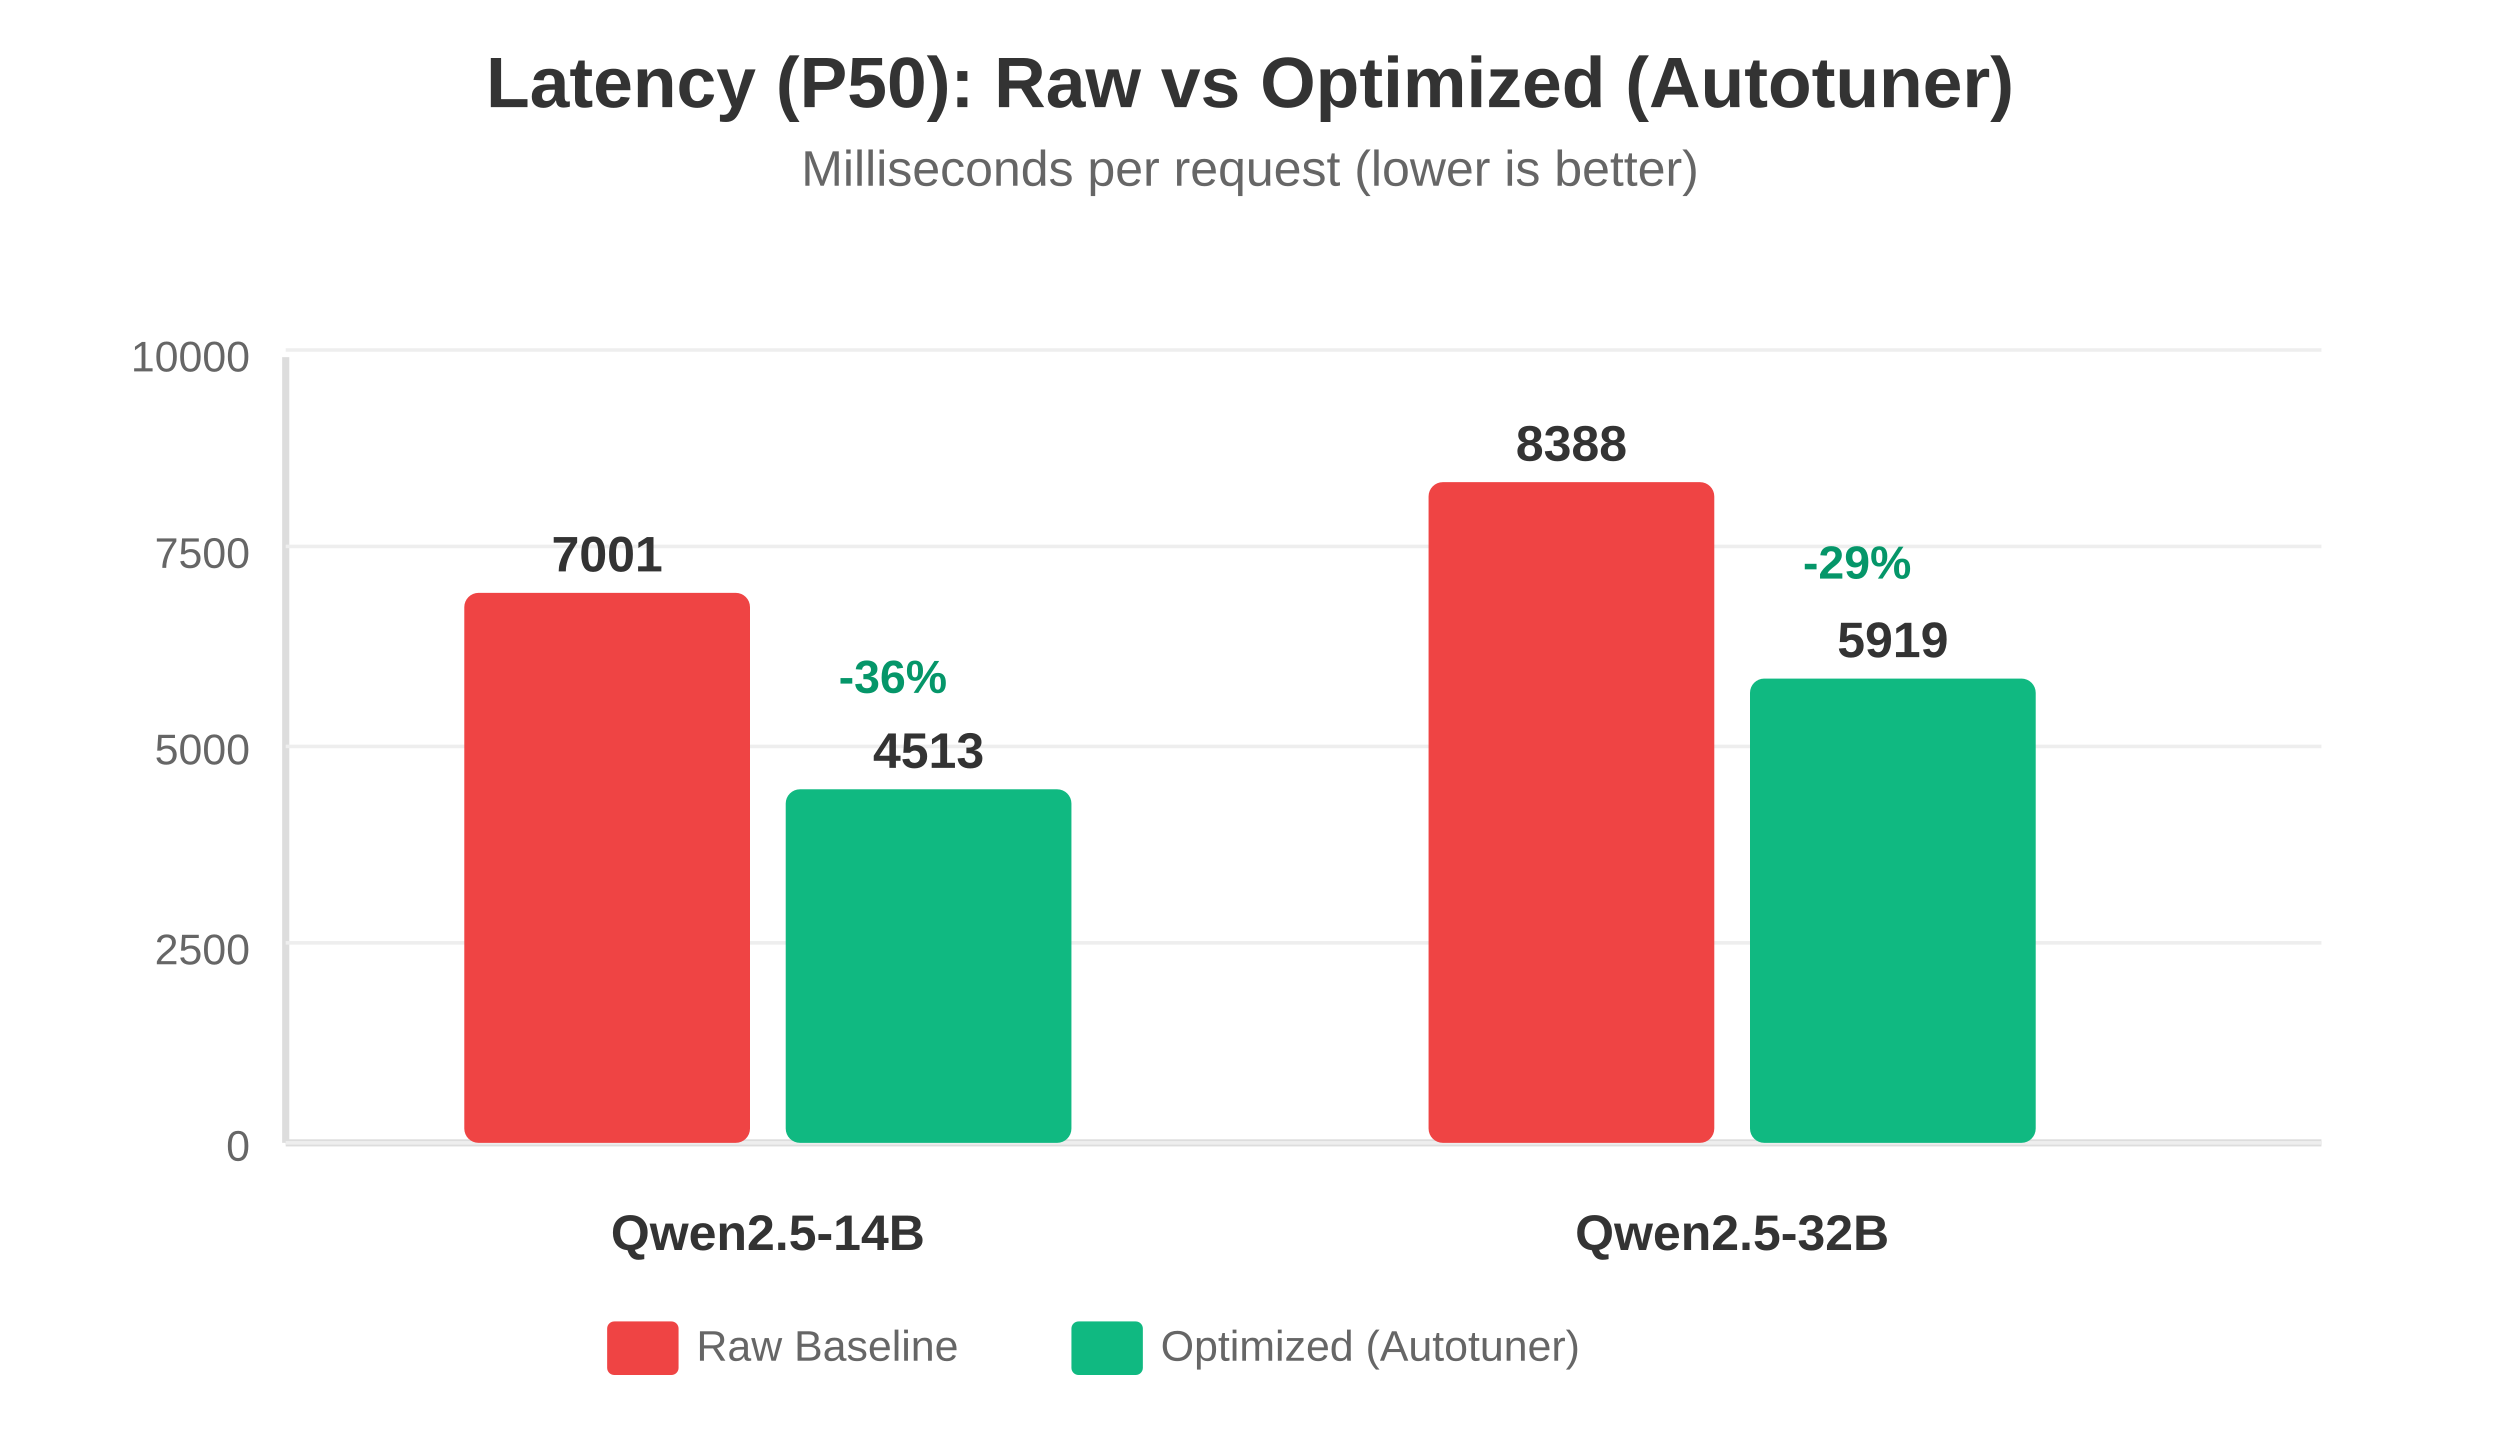
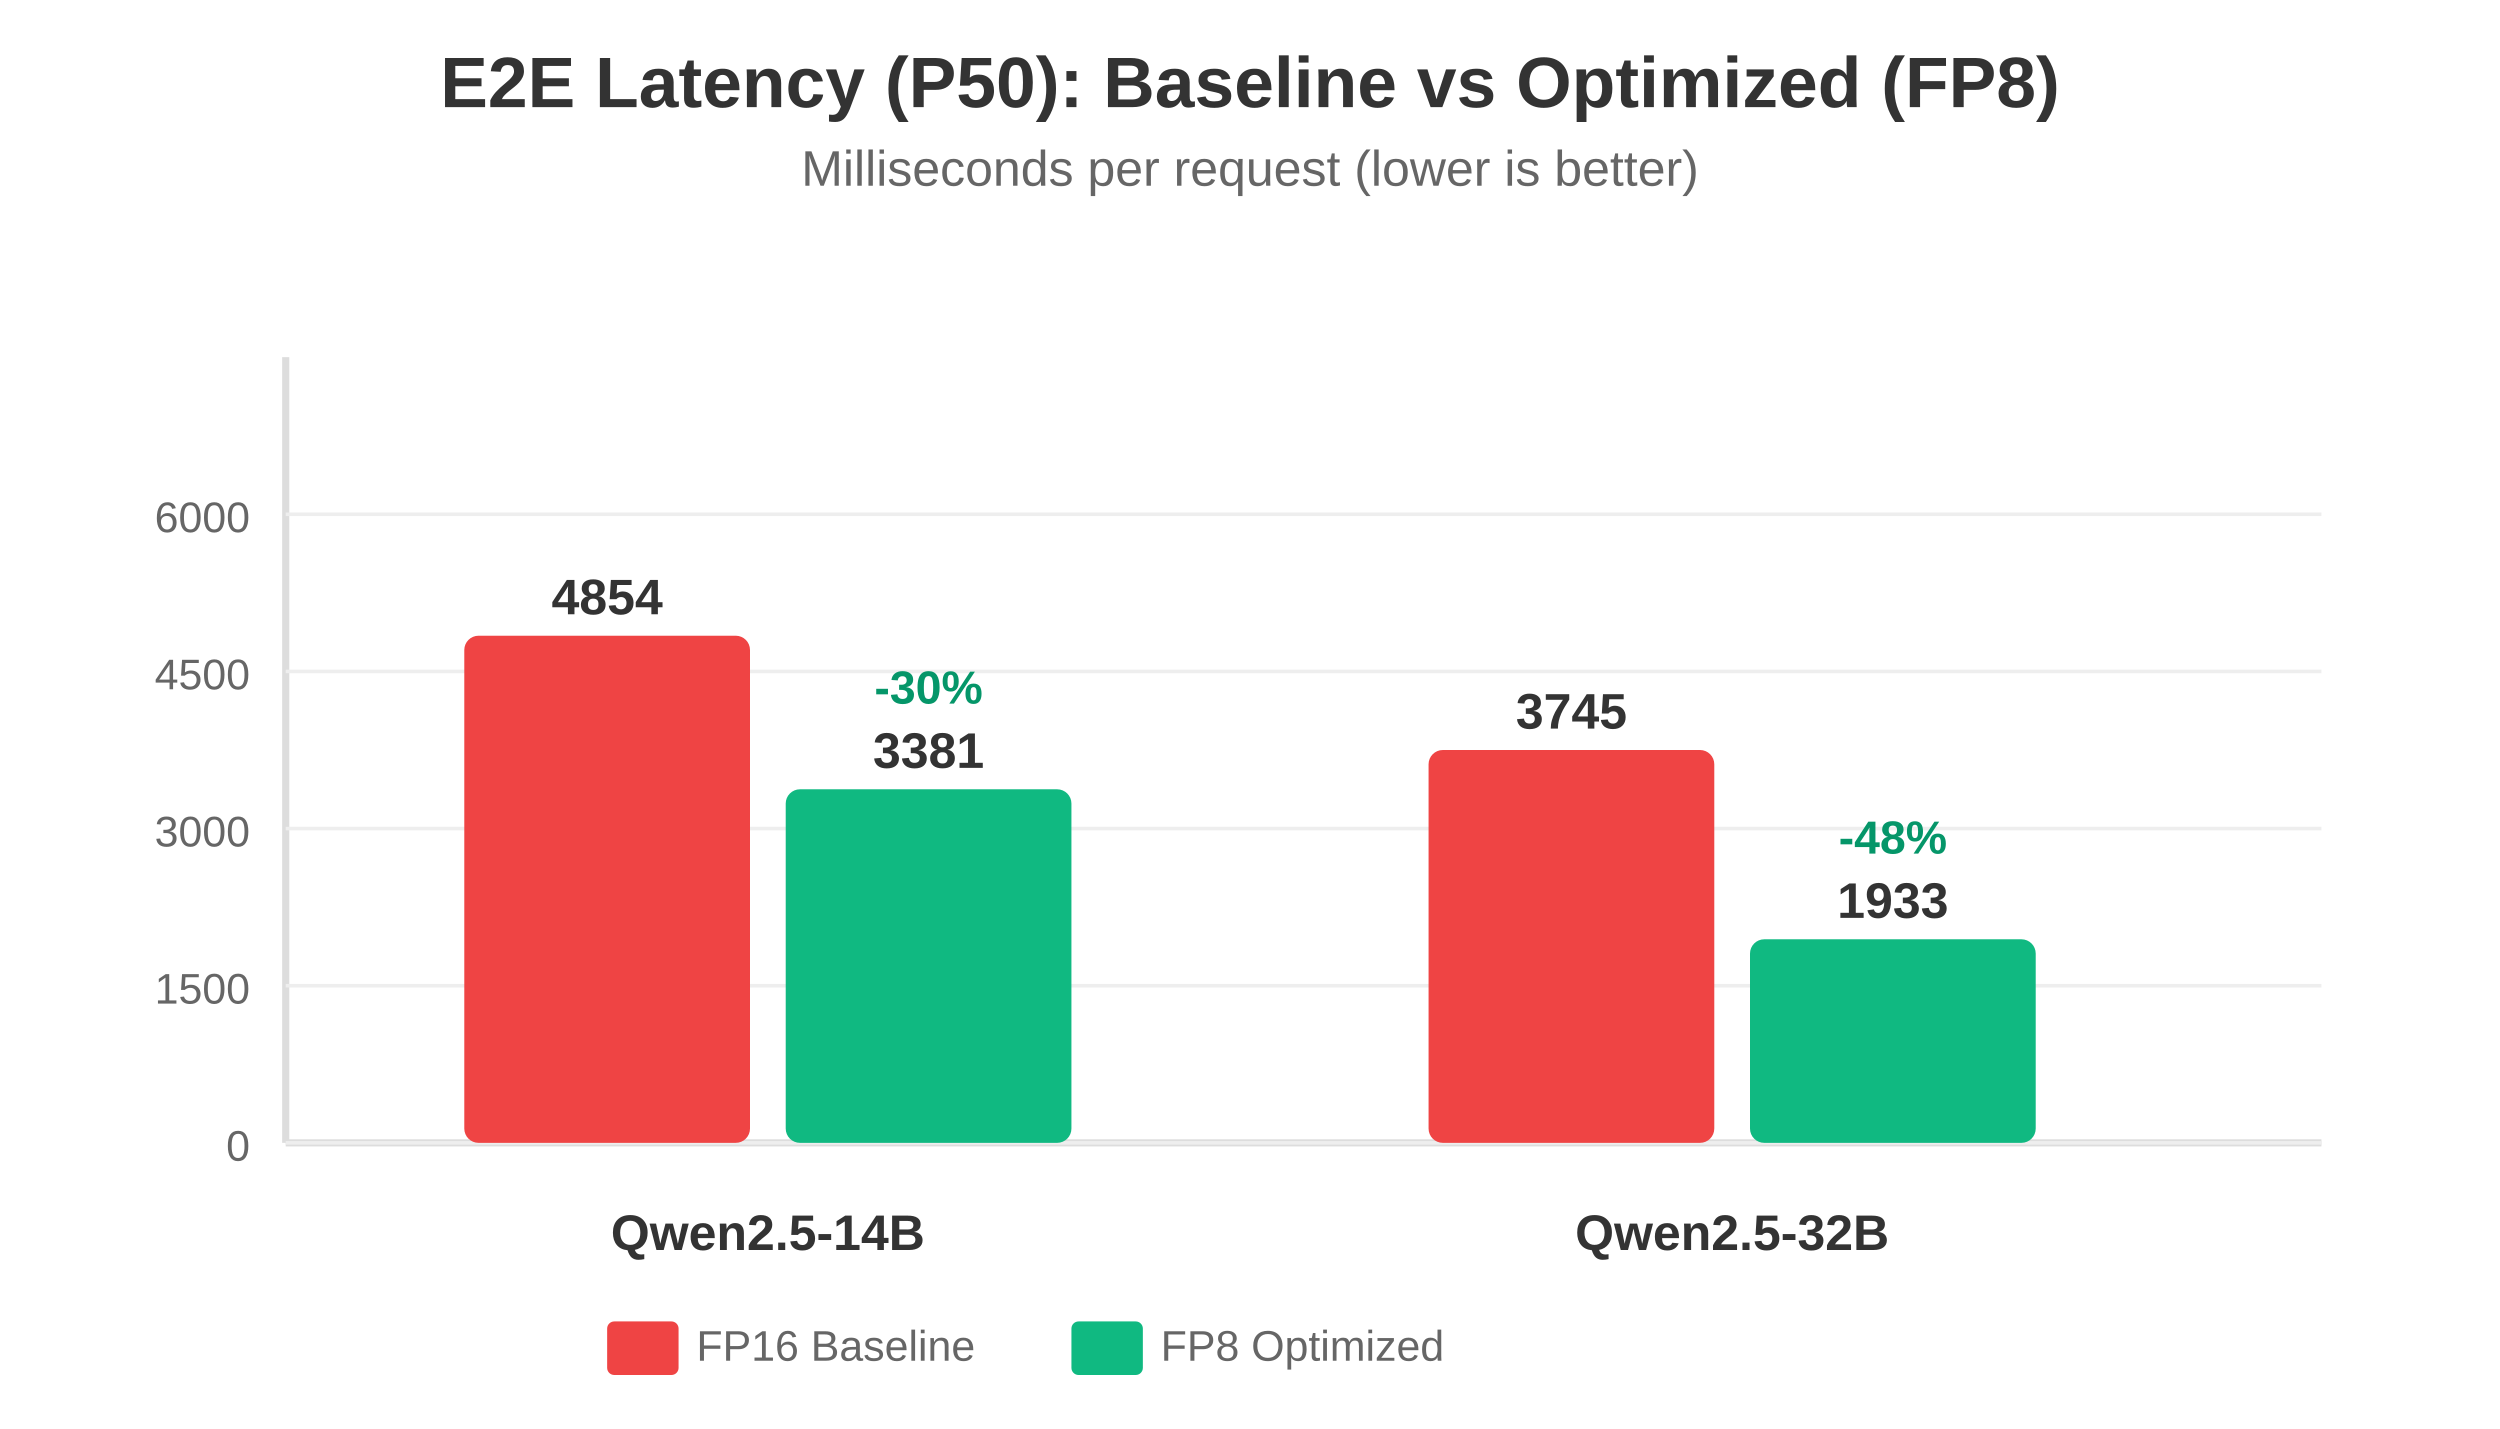
<svg xmlns="http://www.w3.org/2000/svg" viewBox="0 0 700 400">
  <text x="350" y="30" font-family="Arial, sans-serif" font-size="20" font-weight="bold" text-anchor="middle" fill="#333">
-     Latency (P50): Raw vs Optimized (Autotuner)
+     E2E Latency (P50): Baseline vs Optimized (FP8)
  </text>
  <text x="350" y="52" font-family="Arial, sans-serif" font-size="14" text-anchor="middle" fill="#666">
    Milliseconds per request (lower is better)
  </text>
  <line x1="80" y1="100" x2="80" y2="320" stroke="#ddd" stroke-width="2" />
  <line x1="80" y1="320" x2="650" y2="320" stroke="#ddd" stroke-width="2" />
  <g font-family="Arial, sans-serif" font-size="12" fill="#666">
    <text x="70" y="325" text-anchor="end">0</text>
    <line x1="80" y1="320" x2="650" y2="320" stroke="#eee" stroke-width="1" />
-     <text x="70" y="270" text-anchor="end">2500</text>
-     <line x1="80" y1="264" x2="650" y2="264" stroke="#eee" stroke-width="1" />
-     <text x="70" y="214" text-anchor="end">5000</text>
-     <line x1="80" y1="209" x2="650" y2="209" stroke="#eee" stroke-width="1" />
-     <text x="70" y="159" text-anchor="end">7500</text>
-     <line x1="80" y1="153" x2="650" y2="153" stroke="#eee" stroke-width="1" />
-     <text x="70" y="104" text-anchor="end">10000</text>
-     <line x1="80" y1="98" x2="650" y2="98" stroke="#eee" stroke-width="1" />
+     <text x="70" y="281" text-anchor="end">1500</text>
+     <line x1="80" y1="276" x2="650" y2="276" stroke="#eee" stroke-width="1" />
+     <text x="70" y="237" text-anchor="end">3000</text>
+     <line x1="80" y1="232" x2="650" y2="232" stroke="#eee" stroke-width="1" />
+     <text x="70" y="193" text-anchor="end">4500</text>
+     <line x1="80" y1="188" x2="650" y2="188" stroke="#eee" stroke-width="1" />
+     <text x="70" y="149" text-anchor="end">6000</text>
+     <line x1="80" y1="144" x2="650" y2="144" stroke="#eee" stroke-width="1" />
  </g>
-   <rect x="130" y="166" width="80" height="154" fill="#ef4444" rx="4" />
-   <text x="170" y="160" font-family="Arial, sans-serif" font-size="14" font-weight="bold" text-anchor="middle" fill="#333">7001</text>
+   <rect x="130" y="178" width="80" height="142" fill="#ef4444" rx="4" />
+   <text x="170" y="172" font-family="Arial, sans-serif" font-size="14" font-weight="bold" text-anchor="middle" fill="#333">4854</text>
  <rect x="220" y="221" width="80" height="99" fill="#10b981" rx="4" />
-   <text x="260" y="215" font-family="Arial, sans-serif" font-size="14" font-weight="bold" text-anchor="middle" fill="#333">4513</text>
-   <text x="250" y="194" font-family="Arial, sans-serif" font-size="13" font-weight="bold" text-anchor="middle" fill="#059669">-36%</text>
-   <rect x="400" y="135" width="80" height="185" fill="#ef4444" rx="4" />
-   <text x="440" y="129" font-family="Arial, sans-serif" font-size="14" font-weight="bold" text-anchor="middle" fill="#333">8388</text>
-   <rect x="490" y="190" width="80" height="130" fill="#10b981" rx="4" />
-   <text x="530" y="184" font-family="Arial, sans-serif" font-size="14" font-weight="bold" text-anchor="middle" fill="#333">5919</text>
-   <text x="520" y="162" font-family="Arial, sans-serif" font-size="13" font-weight="bold" text-anchor="middle" fill="#059669">-29%</text>
+   <text x="260" y="215" font-family="Arial, sans-serif" font-size="14" font-weight="bold" text-anchor="middle" fill="#333">3381</text>
+   <text x="260" y="197" font-family="Arial, sans-serif" font-size="13" font-weight="bold" text-anchor="middle" fill="#059669">-30%</text>
+   <rect x="400" y="210" width="80" height="110" fill="#ef4444" rx="4" />
+   <text x="440" y="204" font-family="Arial, sans-serif" font-size="14" font-weight="bold" text-anchor="middle" fill="#333">3745</text>
+   <rect x="490" y="263" width="80" height="57" fill="#10b981" rx="4" />
+   <text x="530" y="257" font-family="Arial, sans-serif" font-size="14" font-weight="bold" text-anchor="middle" fill="#333">1933</text>
+   <text x="530" y="239" font-family="Arial, sans-serif" font-size="13" font-weight="bold" text-anchor="middle" fill="#059669">-48%</text>
  <text x="215" y="350" font-family="Arial, sans-serif" font-size="14" font-weight="bold" text-anchor="middle" fill="#333">Qwen2.5-14B</text>
  <text x="485" y="350" font-family="Arial, sans-serif" font-size="14" font-weight="bold" text-anchor="middle" fill="#333">Qwen2.5-32B</text>
  <rect x="170" y="370" width="20" height="15" fill="#ef4444" rx="2" />
-   <text x="195" y="381" font-family="Arial, sans-serif" font-size="12" fill="#666">Raw Baseline</text>
+   <text x="195" y="381" font-family="Arial, sans-serif" font-size="12" fill="#666">FP16 Baseline</text>
  <rect x="300" y="370" width="20" height="15" fill="#10b981" rx="2" />
-   <text x="325" y="381" font-family="Arial, sans-serif" font-size="12" fill="#666">Optimized (Autotuner)</text>
+   <text x="325" y="381" font-family="Arial, sans-serif" font-size="12" fill="#666">FP8 Optimized</text>
</svg>
